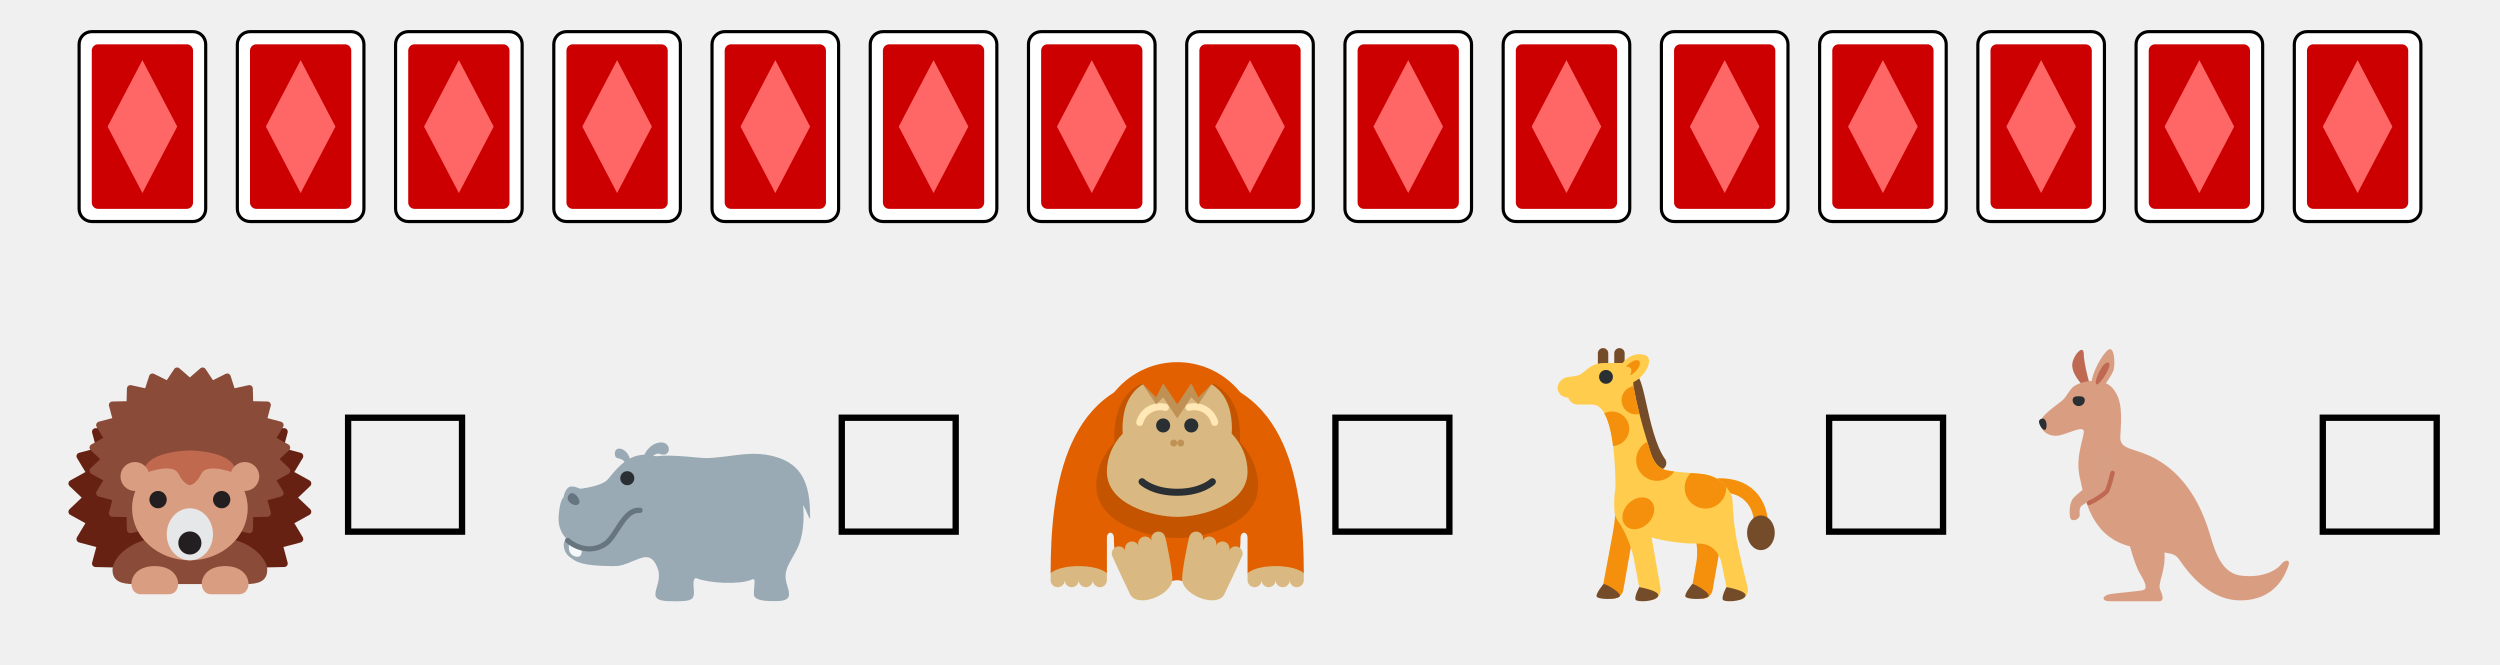
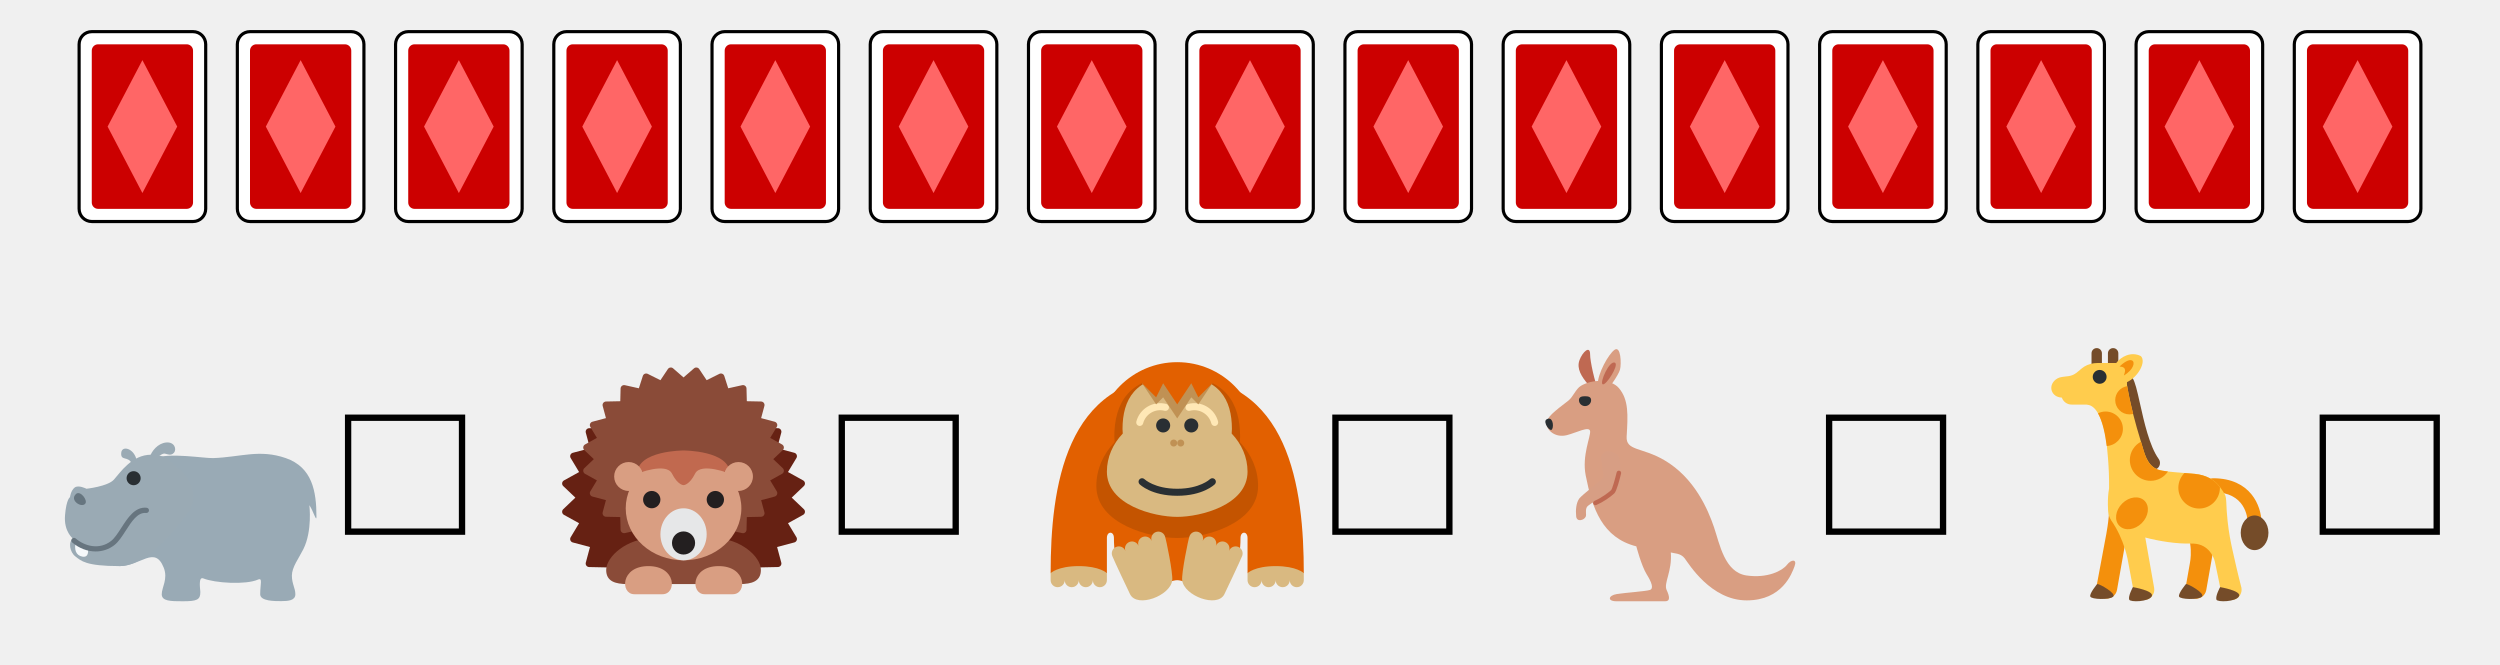
<svg xmlns="http://www.w3.org/2000/svg" width="790.0" height="210.0" viewBox="0 0 790.0 210.0">
  <defs>
</defs>
  <g>
    <g transform="translate(25.0, 10)">
      <rect x="0" y="0" width="40" height="60" rx="4" ry="4" fill="white" stroke="black" stroke-width="1" />
      <rect x="4" y="4" width="32" height="52" rx="2" ry="2" fill="#cc0000" stroke="none" />
      <path d="M20.0,9 L31,30.0 L20.0,51 L9,30.0 Z" fill="#ff6666" />
    </g>
    <g transform="translate(75.0, 10)">
      <rect x="0" y="0" width="40" height="60" rx="4" ry="4" fill="white" stroke="black" stroke-width="1" />
      <rect x="4" y="4" width="32" height="52" rx="2" ry="2" fill="#cc0000" stroke="none" />
      <path d="M20.0,9 L31,30.0 L20.0,51 L9,30.0 Z" fill="#ff6666" />
    </g>
    <g transform="translate(125.0, 10)">
      <rect x="0" y="0" width="40" height="60" rx="4" ry="4" fill="white" stroke="black" stroke-width="1" />
      <rect x="4" y="4" width="32" height="52" rx="2" ry="2" fill="#cc0000" stroke="none" />
      <path d="M20.0,9 L31,30.0 L20.0,51 L9,30.0 Z" fill="#ff6666" />
    </g>
    <g transform="translate(175.0, 10)">
      <rect x="0" y="0" width="40" height="60" rx="4" ry="4" fill="white" stroke="black" stroke-width="1" />
      <rect x="4" y="4" width="32" height="52" rx="2" ry="2" fill="#cc0000" stroke="none" />
      <path d="M20.0,9 L31,30.0 L20.0,51 L9,30.0 Z" fill="#ff6666" />
    </g>
    <g transform="translate(225.0, 10)">
      <rect x="0" y="0" width="40" height="60" rx="4" ry="4" fill="white" stroke="black" stroke-width="1" />
      <rect x="4" y="4" width="32" height="52" rx="2" ry="2" fill="#cc0000" stroke="none" />
      <path d="M20.0,9 L31,30.0 L20.0,51 L9,30.0 Z" fill="#ff6666" />
    </g>
    <g transform="translate(275.0, 10)">
      <rect x="0" y="0" width="40" height="60" rx="4" ry="4" fill="white" stroke="black" stroke-width="1" />
      <rect x="4" y="4" width="32" height="52" rx="2" ry="2" fill="#cc0000" stroke="none" />
      <path d="M20.0,9 L31,30.0 L20.0,51 L9,30.0 Z" fill="#ff6666" />
    </g>
    <g transform="translate(325.0, 10)">
      <rect x="0" y="0" width="40" height="60" rx="4" ry="4" fill="white" stroke="black" stroke-width="1" />
      <rect x="4" y="4" width="32" height="52" rx="2" ry="2" fill="#cc0000" stroke="none" />
      <path d="M20.0,9 L31,30.0 L20.0,51 L9,30.0 Z" fill="#ff6666" />
    </g>
    <g transform="translate(375.0, 10)">
      <rect x="0" y="0" width="40" height="60" rx="4" ry="4" fill="white" stroke="black" stroke-width="1" />
      <rect x="4" y="4" width="32" height="52" rx="2" ry="2" fill="#cc0000" stroke="none" />
      <path d="M20.0,9 L31,30.0 L20.0,51 L9,30.0 Z" fill="#ff6666" />
    </g>
    <g transform="translate(425.0, 10)">
      <rect x="0" y="0" width="40" height="60" rx="4" ry="4" fill="white" stroke="black" stroke-width="1" />
      <rect x="4" y="4" width="32" height="52" rx="2" ry="2" fill="#cc0000" stroke="none" />
      <path d="M20.0,9 L31,30.0 L20.0,51 L9,30.0 Z" fill="#ff6666" />
    </g>
    <g transform="translate(475.0, 10)">
      <rect x="0" y="0" width="40" height="60" rx="4" ry="4" fill="white" stroke="black" stroke-width="1" />
      <rect x="4" y="4" width="32" height="52" rx="2" ry="2" fill="#cc0000" stroke="none" />
      <path d="M20.0,9 L31,30.0 L20.0,51 L9,30.0 Z" fill="#ff6666" />
    </g>
    <g transform="translate(525.0, 10)">
      <rect x="0" y="0" width="40" height="60" rx="4" ry="4" fill="white" stroke="black" stroke-width="1" />
      <rect x="4" y="4" width="32" height="52" rx="2" ry="2" fill="#cc0000" stroke="none" />
      <path d="M20.0,9 L31,30.0 L20.0,51 L9,30.0 Z" fill="#ff6666" />
    </g>
    <g transform="translate(575.0, 10)">
      <rect x="0" y="0" width="40" height="60" rx="4" ry="4" fill="white" stroke="black" stroke-width="1" />
      <rect x="4" y="4" width="32" height="52" rx="2" ry="2" fill="#cc0000" stroke="none" />
      <path d="M20.0,9 L31,30.0 L20.0,51 L9,30.0 Z" fill="#ff6666" />
    </g>
    <g transform="translate(625.0, 10)">
      <rect x="0" y="0" width="40" height="60" rx="4" ry="4" fill="white" stroke="black" stroke-width="1" />
      <rect x="4" y="4" width="32" height="52" rx="2" ry="2" fill="#cc0000" stroke="none" />
      <path d="M20.0,9 L31,30.0 L20.0,51 L9,30.0 Z" fill="#ff6666" />
    </g>
    <g transform="translate(675.0, 10)">
      <rect x="0" y="0" width="40" height="60" rx="4" ry="4" fill="white" stroke="black" stroke-width="1" />
      <rect x="4" y="4" width="32" height="52" rx="2" ry="2" fill="#cc0000" stroke="none" />
      <path d="M20.0,9 L31,30.0 L20.0,51 L9,30.0 Z" fill="#ff6666" />
    </g>
    <g transform="translate(725.0, 10)">
      <rect x="0" y="0" width="40" height="60" rx="4" ry="4" fill="white" stroke="black" stroke-width="1" />
      <rect x="4" y="4" width="32" height="52" rx="2" ry="2" fill="#cc0000" stroke="none" />
      <path d="M20.0,9 L31,30.0 L20.0,51 L9,30.0 Z" fill="#ff6666" />
    </g>
    <g transform="translate(10.0, 100)">
      <g>
        <svg x="10.0" y="10.0" width="80" height="80" viewBox="0 0 36 36">
+           <path fill="#99AAB5" d="M13 15.689c1.945-.886 7.032-.006 8.304-.048 3.861-.127 6.58-1.305 10.332 0C35.388 16.946 36 20.327 36 24c0 .816-.465-.9-1.008-1.662 0 0 .451 3.643-.854 6.253-.664 1.328-1.631 2.557-1.631 3.753-.001 1.197.493 1.78.493 2.656 0 .892-1 .98-2 .98-.926 0-3 .02-3-.98 0-1.423.385-2.394-.312-2.083-1.729.771-6.146.5-7.771-.167-.766-.314-.43 1.598-.428 1.932C19.499 35.795 19 36 17 36c-1.741 0-3-.012-3-1s.919-2.179.281-3.781C13 28 11 31 7.999 31 5.031 31 13 15.689 13 15.689z" />
+           <path fill="#9AAAB4" d="M3.29 20s3.045-.326 3.915-1.305c.87-.979 2.556-3.535 5.275-3.535s3.045 1.577 4.024 2.066c.978.49 2.91 3.653 1.496 5.774s-6 8-10 8c-4.84 0-5.485-.764-6.281-1.375-.792-.607-1.051-2.042-.344-2.531 0 0-1.312-1-1.131-3.287.185-2.331.707-2.61.707-2.61s.109-.924.653-1.359C2.148 19.402 3.29 20 3.29 20z" />
+           <path fill="#F5F8FA" d="M2.691 29.65c.629.132.992-.253.777-1.4-.657.047-1.663-.816-1.663-.816-.327 1.268.012 2.032.886 2.216z" />
+           <path fill="#67757F" d="M4.601 28.918c-1.148 0-2.333-.432-3.327-1.279-.157-.135-.176-.371-.042-.528.135-.157.372-.177.529-.042 1.306 1.115 3.371 1.657 5.039.354.497-.388.958-1.104 1.446-1.861.912-1.416 1.945-3.033 3.602-2.862.207.02.357.203.337.409-.02.205-.205.353-.409.337-1.212-.127-2.066 1.226-2.9 2.522-.523.812-1.017 1.58-1.614 2.047-.774.604-1.705.903-2.661.903z" />
+           <path fill="#66757F" d="M1.813 20.74c.611-.543 1.694.891 1.318 1.374-.535.687-2.308-.494-1.318-1.374z" />
+           <circle fill="#292F33" cx="10" cy="18.5" r="1" />
+           <path fill="#9AAAB4" d="M8.238 14.889c.095-1.09 1.794-.653 2.175.979s-.42 1.168-.653.598c-.489-1.197-1.631-.327-1.522-1.577zm4.062.598c.258-.84 1.142-1.958 2.338-2.066 1.196-.109 1.523.979 1.088 1.468-.435.489-.979.163-1.305.109s-1.088.489-1.414.979c-.326.489-.924.217-.707-.49z" />
+         </svg>
+         <rect x="100.0" y="32.0" width="36.0" height="36.0" fill="none" stroke="black" stroke-width="2" />
+       </g>
+     </g>
+     <g transform="translate(166.0, 100)">
+       <g>
+         <svg x="10.0" y="10.0" width="80" height="80" viewBox="0 0 36 36">
          <path fill="#6D6E71" d="M28.688 20.312C28.688 26.217 23.904 31 18 31c-5.903 0-10.688-4.783-10.688-10.688 0-5.903 4.786-10.689 10.688-10.689 5.904.001 10.688 4.786 10.688 10.689z" />
          <path fill="#662113" d="M26 33.5H10c-1.665 0-2.479-1.339-2.763-2.31l-2.664-.056c-.153-.003-.297-.077-.389-.2-.092-.122-.123-.281-.083-.43l.594-2.216-2.446-.651c-.152-.041-.276-.15-.335-.296s-.046-.311.035-.445l1.199-1.993-2.156-1.192c-.139-.077-.233-.216-.254-.374-.02-.157.036-.315.151-.426l1.729-1.647-1.729-1.646c-.115-.11-.171-.268-.151-.426.021-.158.115-.297.254-.374l2.156-1.194-1.2-1.994c-.081-.135-.094-.3-.035-.445.059-.146.183-.255.335-.296l2.446-.65-.594-2.218c-.04-.148-.009-.307.083-.43s.236-.196.39-.2l2.575-.053.058-2.302c.004-.149.074-.289.192-.381.118-.092.271-.127.416-.094l2.521.561.717-2.234c.045-.139.148-.251.282-.308.136-.056.288-.051.417.014l2.284 1.139 1.341-2.009c.08-.119.208-.199.35-.218.145-.019.287.024.394.119L18 7.258l1.88-1.636c.109-.094.251-.137.395-.118.143.019.269.099.35.218l1.34 2.009 2.286-1.139c.13-.065.283-.069.417-.014.135.057.237.169.282.308l.716 2.234 2.521-.561c.146-.032.298.002.416.094s.188.232.192.381l.058 2.302 2.574.053c.153.003.297.077.389.2.093.123.123.282.083.43l-.595 2.217 2.449.65c.152.04.276.15.336.296.059.146.046.311-.035.445l-1.201 1.994 2.155 1.194c.14.077.233.216.254.374s-.036.316-.151.426l-1.729 1.646 1.729 1.647c.115.11.172.269.151.426-.021.158-.114.297-.254.374L32.854 24.9l1.2 1.993c.081.135.094.3.035.445-.06.146-.184.255-.335.296l-2.45.651.595 2.216c.04.148.01.307-.082.43-.093.123-.236.197-.39.2l-2.663.056c-.285.974-1.099 2.313-2.764 2.313z" />
          <path fill="#8A4B38" d="M16.188 28.824c-.022 0-.044-.001-.066-.004-.143-.019-.27-.099-.35-.219l-1.058-1.585-1.805.899c-.131.064-.283.07-.418.014-.134-.057-.237-.169-.282-.309l-.564-1.757-1.99.442c-.148.031-.299-.003-.417-.095s-.188-.231-.192-.381l-.045-1.804-2.029-.043c-.153-.003-.297-.077-.389-.2-.092-.122-.123-.281-.083-.43l.464-1.732-1.92-.51c-.152-.041-.276-.15-.335-.296s-.046-.311.035-.445l.937-1.557-1.688-.934c-.14-.077-.234-.216-.254-.374-.02-.158.036-.316.151-.426l1.352-1.289-1.352-1.287c-.115-.11-.171-.268-.151-.426.021-.158.115-.297.254-.374l1.689-.935-.937-1.558c-.081-.135-.094-.3-.035-.445.059-.146.183-.255.335-.296l1.922-.511-.466-1.732c-.04-.148-.009-.307.083-.43s.236-.196.39-.2l2.029-.042.045-1.805c.004-.149.074-.289.192-.381.117-.092.27-.127.416-.094l1.99.442.564-1.756c.045-.139.148-.251.282-.308.136-.055.287-.051.418.014l1.805.899 1.058-1.584c.08-.119.207-.199.35-.218.144-.021.287.024.395.119L18 4.172l1.484-1.291c.109-.095.253-.138.395-.119.143.019.269.099.35.218l1.057 1.583 1.807-.9c.13-.064.283-.069.417-.013.135.057.237.169.282.308l.562 1.756 1.991-.442c.146-.033.3.002.416.094.118.092.188.232.192.382l.045 1.804 2.028.042c.153.003.297.077.389.2.093.123.123.282.083.43l-.465 1.734 1.924.511c.152.041.276.15.336.296.059.146.046.311-.035.445l-.938 1.558 1.689.935c.14.077.233.216.254.374.021.158-.036.316-.151.426l-1.353 1.287 1.353 1.289c.115.11.172.268.151.426-.021.158-.115.296-.254.374l-1.688.934.938 1.557c.081.135.094.3.035.445-.06.145-.184.255-.335.296l-1.925.512.465 1.732c.04.148.01.307-.082.43-.093.123-.236.197-.39.2l-2.028.043-.045 1.804c-.004.149-.074.289-.192.381-.117.092-.271.126-.416.095l-1.991-.442-.562 1.757c-.045.139-.147.252-.282.309-.134.058-.284.053-.417-.014l-1.806-.899-1.058 1.585c-.08.12-.207.199-.35.219-.142.018-.286-.024-.395-.119L18 27.407l-1.483 1.294c-.092.08-.209.123-.329.123z" />
          <path fill="#8A4B38" d="M13.5 27.052h9c3.521 0 6.5 2.575 6.5 4.5 0 1.65-1.35 2-3 2H10c-1.65 0-3-.35-3-2 0-1.925 2.99-4.5 6.5-4.5z" />
          <path fill="#D99E82" d="M26.222 22.779c0 4.088-3.68 7.398-8.222 7.398s-8.222-3.31-8.222-7.398c0-4.087 3.68-7.4 8.222-7.4s8.222 3.313 8.222 7.4z" />
          <path fill="#E6E7E8" d="M21.289 26.479c0 2.043-1.473 3.699-3.289 3.699s-3.289-1.656-3.289-3.699S16.183 22.78 18 22.78s3.289 1.655 3.289 3.699z" />
          <path fill="#231F20" d="M19.645 27.711c0 .908-.736 1.645-1.645 1.645s-1.645-.736-1.645-1.645c0-.908.736-1.642 1.645-1.642s1.645.734 1.645 1.642zm-4.934-6.166c0 .682-.552 1.234-1.233 1.234s-1.233-.553-1.233-1.234c0-.68.552-1.232 1.233-1.232.681-.001 1.233.552 1.233 1.232zm9.044 0c0 .682-.552 1.234-1.232 1.234-.682 0-1.233-.553-1.233-1.234 0-.68.552-1.232 1.233-1.232.68-.001 1.232.552 1.232 1.232z" />
          <path fill="#C1694F" d="M11.422 17.846s4.111-1.644 4.933 0C17.178 19.49 18 19.49 18 19.49v-4.934c0 .001-6.578.001-6.578 3.29zm13.155 0s-4.11-1.644-4.933 0C18.822 19.49 18 19.49 18 19.49v-4.934c0 .001 6.577.001 6.577 3.29z" />
          <path fill="#D99E82" d="M12.245 18.256c0 1.136-.92 2.056-2.055 2.056-1.136 0-2.056-.92-2.056-2.056 0-1.135.92-2.055 2.056-2.055 1.135 0 2.055.92 2.055 2.055zm15.621 0c0 1.136-.92 2.056-2.056 2.056-1.135 0-2.056-.92-2.056-2.056 0-1.135.921-2.055 2.056-2.055 1.136 0 2.056.92 2.056 2.055zM11 35c-2 0-2-4 2-4s4.062 4 2 4h-4zm10 0c-2 0-2-4 2-4s4.062 4 2 4h-4z" />
-         </svg>
-         <rect x="100.0" y="32.0" width="36.0" height="36.0" fill="none" stroke="black" stroke-width="2" />
-       </g>
-     </g>
-     <g transform="translate(166.0, 100)">
-       <g>
-         <svg x="10.0" y="10.0" width="80" height="80" viewBox="0 0 36 36">
-           <path fill="#99AAB5" d="M13 15.689c1.945-.886 7.032-.006 8.304-.048 3.861-.127 6.58-1.305 10.332 0C35.388 16.946 36 20.327 36 24c0 .816-.465-.9-1.008-1.662 0 0 .451 3.643-.854 6.253-.664 1.328-1.631 2.557-1.631 3.753-.001 1.197.493 1.78.493 2.656 0 .892-1 .98-2 .98-.926 0-3 .02-3-.98 0-1.423.385-2.394-.312-2.083-1.729.771-6.146.5-7.771-.167-.766-.314-.43 1.598-.428 1.932C19.499 35.795 19 36 17 36c-1.741 0-3-.012-3-1s.919-2.179.281-3.781C13 28 11 31 7.999 31 5.031 31 13 15.689 13 15.689z" />
-           <path fill="#9AAAB4" d="M3.29 20s3.045-.326 3.915-1.305c.87-.979 2.556-3.535 5.275-3.535s3.045 1.577 4.024 2.066c.978.49 2.91 3.653 1.496 5.774s-6 8-10 8c-4.84 0-5.485-.764-6.281-1.375-.792-.607-1.051-2.042-.344-2.531 0 0-1.312-1-1.131-3.287.185-2.331.707-2.61.707-2.61s.109-.924.653-1.359C2.148 19.402 3.29 20 3.29 20z" />
-           <path fill="#F5F8FA" d="M2.691 29.65c.629.132.992-.253.777-1.4-.657.047-1.663-.816-1.663-.816-.327 1.268.012 2.032.886 2.216z" />
-           <path fill="#67757F" d="M4.601 28.918c-1.148 0-2.333-.432-3.327-1.279-.157-.135-.176-.371-.042-.528.135-.157.372-.177.529-.042 1.306 1.115 3.371 1.657 5.039.354.497-.388.958-1.104 1.446-1.861.912-1.416 1.945-3.033 3.602-2.862.207.02.357.203.337.409-.02.205-.205.353-.409.337-1.212-.127-2.066 1.226-2.9 2.522-.523.812-1.017 1.58-1.614 2.047-.774.604-1.705.903-2.661.903z" />
-           <path fill="#66757F" d="M1.813 20.74c.611-.543 1.694.891 1.318 1.374-.535.687-2.308-.494-1.318-1.374z" />
-           <circle fill="#292F33" cx="10" cy="18.5" r="1" />
-           <path fill="#9AAAB4" d="M8.238 14.889c.095-1.09 1.794-.653 2.175.979s-.42 1.168-.653.598c-.489-1.197-1.631-.327-1.522-1.577zm4.062.598c.258-.84 1.142-1.958 2.338-2.066 1.196-.109 1.523.979 1.088 1.468-.435.489-.979.163-1.305.109s-1.088.489-1.414.979c-.326.489-.924.217-.707-.49z" />
        </svg>
        <rect x="100.0" y="32.0" width="36.0" height="36.0" fill="none" stroke="black" stroke-width="2" />
      </g>
    </g>
    <g transform="translate(322.0, 100)">
      <g>
        <svg x="10.0" y="10.0" width="80" height="80" viewBox="0 0 36 36">
          <path fill="#E26000" d="M36 32c0-12-2-28-18-28S0 20 0 32h8v-5c0-1 1-1 1 0 0 7 4 6 4 6l2 2 1-1c0-.552 1.448-1 2-1s2 .448 2 1l1 1 2-2s4 1 4-6c0-1 1-1 1 0v5h8z" />
          <circle fill="#E26000" cx="18" cy="13.5" r="11.5" />
          <path fill="#D9B981" d="M32 31c-3 0-4 1-4 1v1c0 .552.448 1 1 1s1-.448 1-1c0 .552.448 1 1 1s1-.448 1-1c0 .552.448 1 1 1s1-.448 1-1c0 .552.448 1 1 1s1-.448 1-1v-1s-1-1-4-1zM4 31c-3 0-4 1-4 1v1c0 .552.448 1 1 1s1-.448 1-1c0 .552.448 1 1 1s1-.448 1-1c0 .552.448 1 1 1s1-.448 1-1c0 .552.448 1 1 1s1-.448 1-1v-1s-1-1-4-1z" />
          <path fill="#C45400" d="M6.5 19.607C6.5 25.051 14.167 27 18 27s11.5-1.949 11.5-7.393c0-2.366-.974-4.536-2.595-6.235.023-.244.04-.491.04-.747C26.944 7.862 24.9 4 18 4s-8.944 3.862-8.944 8.625c0 .256.017.503.04.747C7.474 15.071 6.5 17.241 6.5 19.607z" />
          <path fill="#D9B981" d="M8 17.571C8 22.305 14.667 24 18 24s10-1.695 10-6.429c0-2.057-.847-3.944-2.257-5.422.02-.212.035-.427.035-.65C25.778 7.358 24 4 18 4s-7.778 3.358-7.778 7.5c0 .223.015.438.035.65C8.847 13.627 8 15.514 8 17.571z" />
          <circle fill="#292F33" cx="16" cy="11" r="1" />
          <circle fill="#292F33" cx="20" cy="11" r="1" />
          <path fill="#FFE8B6" d="M12.67 11.073c-.042 0-.084-.005-.127-.016-.267-.07-.427-.343-.357-.61.488-1.867 2.405-2.988 4.271-2.503.267.07.427.343.357.61-.07.267-.343.424-.61.357-1.332-.347-2.702.455-3.05 1.788-.059.225-.262.374-.484.374zm10.66 0c-.223 0-.425-.149-.483-.374-.169-.646-.579-1.188-1.155-1.525-.576-.339-1.249-.432-1.896-.262-.269.069-.54-.091-.609-.357-.07-.268.09-.541.357-.61.901-.236 1.846-.106 2.653.367.807.473 1.381 1.231 1.616 2.136.07.267-.09.54-.357.61-.042.009-.085.015-.126.015z" />
          <path fill="#C09154" d="M13 5l2 3 1-1 2 3 2-3 1 1 2-3s-2-1-5-1-5 1-5 1z" />
          <path fill="#E26000" d="M13 5l2 2 1-2 2 3 2-3 1 2 2-2s-2-2-5-2-5 2-5 2z" />
          <circle fill="#C09154" cx="17.5" cy="13.5" r=".5" />
          <circle fill="#C09154" cx="18.5" cy="13.5" r=".5" />
          <path fill="#292F33" d="M18 21c-3.665 0-5.286-1.579-5.354-1.646-.195-.195-.195-.512 0-.707.195-.194.51-.195.705-.002C13.365 18.658 14.783 20 18 20c3.218 0 4.635-1.342 4.648-1.356.197-.191.514-.189.706.006.193.195.193.509-.001.703C23.286 19.421 21.665 21 18 21z" />
          <path fill="#D9B981" d="M17.295 33c-.235 2.224-5 4-6 2-.247-.494-2.341-4.936-2.535-5.453-.194-.517.068-1.094.586-1.287s1.094.068 1.287.586c-.194-.517.068-1.094.586-1.287.517-.194 1.094.068 1.287.586-.194-.517.068-1.094.586-1.287.517-.194 1.094.068 1.287.586-.194-.517.068-1.094.586-1.287s1.094.068 1.287.586c.193.514 1.148 5.263 1.043 6.257zm1.41 0c.235 2.224 5 4 6 2 .247-.494 2.341-4.936 2.535-5.453.194-.517-.068-1.094-.586-1.287s-1.094.068-1.287.586c.194-.517-.068-1.094-.586-1.287-.517-.194-1.094.068-1.287.586.194-.517-.068-1.094-.586-1.287-.517-.194-1.094.068-1.287.586.194-.517-.068-1.094-.586-1.287s-1.094.068-1.287.586c-.193.514-1.148 5.263-1.043 6.257z" />
        </svg>
        <rect x="100.0" y="32.0" width="36.0" height="36.0" fill="none" stroke="black" stroke-width="2" />
      </g>
    </g>
    <g transform="translate(478.0, 100)">
      <g>
        <svg x="10.0" y="10.0" width="80" height="80" viewBox="0 0 36 36">
+           <path fill="#BF6952" d="M6.513.886c0 .984.649 3.926 1.153 5.047s-.505.35-1.442-.771-1.657-2.244-1.225-3.435S6.513-.446 6.513.886z" />
+           <path fill="#D99E82" d="M.314 10.699c-.004.961 1.22 2.097 2.883 1.682 1.333-.332 3.234-1.359 3.316-.561.082.798-1.179 3.471-.629 6.276.93 4.74 2.379 8.873 7.201 10.095 0 0 .723 2.775 1.479 3.986.694 1.111 1.029 2.022.45 2.215-.579.193-3.472.386-4.694.579C9.099 35.164 8.906 36 10.256 36H17.2c.707 0 .643-.643.193-1.607s.805-2.643.598-5.332c.414.14 1.395.067 1.974.838.579.772 3.729 5.976 8.809 5.976s6.43-3.826 6.815-4.855c.386-1.029-.45-1.029-1.093-.193s-2.761 1.931-5.722 1.508c-3.151-.45-3.822-4.465-4.658-6.909-.836-2.443-2.74-6.968-7.044-9.487-3.177-1.859-5.483-1.31-5.363-3.356.178-3.033.325-5.21-1.099-6.892-1.15-1.357-3.851-1.264-5.418-.319-.697.42-1.117 1.595-1.778 2.103C1.428 8.998.317 9.848.314 10.699z" />
+           <path fill="#D79E84" d="M6.042 22.625c-.259.531-.006 1.019-.158 1.355-.225.497-1.254.804-1.35-.032-.097-.836-.021-1.948.45-2.572.322-.427 3.279-2.797 3.408-2.893.129-.096-.354-2.893-.354-2.893s.096-1.125 1.447-.868c1.35.257 1.318 1.415 1.318 2.636s.225 2.443-.386 2.733-4.117 2.003-4.375 2.534z" />
+           <path fill="#292F33" d="M6.657 7.405c0 .465-.387.841-.865.841s-.865-.377-.865-.841.387-.561.865-.561.865.096.865.561z" />
+           <path fill="#D99E82" d="M9.973.255c.912-.665 1.009 1.963.793 2.804S8.891 6.073 8.891 6.073s-1.297.631-1.297-.911S9.108.886 9.973.255z" />
+           <path fill="#BF6952" d="M10.062 2.09c.58.346-1.307 3.303-1.766 3.055-.459-.247.988-3.519 1.766-3.055z" />
+           <path fill="#292F33" d="M.314 10.139c.869-.528 1.081.911.793 1.402-.289.49-1.37-1.052-.793-1.402z" />
+           <path fill="#BF6952" d="M7.274 22.34c-.125 0-.244-.073-.297-.195-.071-.164.004-.354.168-.426 1.066-.464 1.99-1.182 2.367-1.533.15-.182.523-1.447.777-2.511.042-.174.219-.278.39-.24.174.042.281.216.24.39-.223.931-.645 2.536-.966 2.835-.546.508-1.546 1.216-2.55 1.652-.042.019-.086.028-.129.028z" />
+         </svg>
+         <rect x="100.0" y="32.0" width="36.0" height="36.0" fill="none" stroke="black" stroke-width="2" />
+       </g>
+     </g>
+     <g transform="translate(634.0, 100)">
+       <g>
+         <svg x="10.0" y="10.0" width="80" height="80" viewBox="0 0 36 36">
          <path d="M22.217 35.615h-.002c-.804-.142-1.34-.908-1.198-1.712l.59-3.344s.68-3.165-1.076-5.449c1.259-1.171 5.024.085 5.024.085l-1.626 9.221c-.142.804-.908 1.34-1.712 1.199zm-12.692-.021h-.002c-.804-.142-1.34-.908-1.198-1.712l1.312-7.025s.503-2.419.503-4.439c1.142-.439 2.723 2.757 2.723 2.757l-1.626 9.221c-.143.803-.909 1.339-1.712 1.198zm21.277-9.823c-.537 0-.977-.431-.985-.969-.012-.723-.304-4.326-4.925-4.326-.545 0-.985-.441-.985-.985s.441-.985.985-.985c5.363 0 6.858 3.938 6.896 6.264.009.545-.425.993-.969 1.002l-.017-.001z" fill="#F4900C" />
          <g fill="#754C29">
            <path d="M15.226 17.252l-3.46-11.98 1.687-1.02c.369.61.628 1.722 1.054 3.633.569 2.558 1.349 6.06 2.657 7.876.318.442.218 1.058-.224 1.376-.175.126-1.714.115-1.714.115zM7.615 2.71V.739c0-.408.331-.739.739-.739s.739.331.739.739V2.71H7.615zm2.332 0V.739c0-.408.331-.739.739-.739s.739.331.739.739V2.71H9.947z" />
            <ellipse cx="30.802" cy="26.263" rx="1.971" ry="2.464" />
          </g>
          <path fill="#FFCC4D" d="M28.935 34.094s-.647-2.515-.998-4.154c-.332-1.549-1.025-3.981-1.171-8.225-.01-.145-.039-.512-.138-.779-.122-.33-.567-.933-.766-1.203-.777-1.052-2.012-1.691-3.526-1.847-1.283-.132-2.573-.185-3.854-.339-.59-.071-1.1-.156-1.422-.272-1.636-.589-1.962-2.502-2.414-3.965-.8-2.59-1.508-5.225-1.961-7.9l-.036.009.036-.009-.027-.165V4.84c1.567-.714 2.79-2.888 1.971-3.706-1.416-.708-2.827.11-3.513.992-.02-.001-.039-.006-.059-.006H8.459c-.655 0-1.304.16-1.872.51-.584.359-.986.907-1.633 1.19-.786.344-1.721.093-2.417.64-1.189.933-.625 2.525.854 2.578.201.577.745.993 1.39.993h2.106c.055.011.108.021.173.029.604.071 1.088.525 1.477 1.215 1.047 1.856 1.244 4.244 1.415 6.324.119 1.448.177 2.906.158 4.36-.293 1.566-.12 3.377-.12 3.377.044.419.186.777.394 1.095l-.01.011c1.99 2.81 2.449 5.97 2.449 5.97l.784 4.193c.142.804.908 1.341 1.713 1.199.804-.142 1.341-.908 1.199-1.712l-1.262-7.159c1.977.534 4.609.932 6.449.852 0 .006-.003.014-.002.02 2.371-.146 3.26 1.73 3.454 2.576.194.846.868 4.228.868 4.228.142.804.909 1.341 1.712 1.199.802-.143 1.339-.91 1.197-1.714z" />
          <path fill="#F4900C" d="M11.975 22.1c-.985.985-1.16 2.408-.391 3.178.77.77 2.193.595 3.178-.391s1.16-2.408.391-3.178c-.77-.77-2.193-.595-3.178.391zm1.088-6.185c0 1.633 1.324 2.956 2.956 2.956 1.029 0 1.933-.526 2.462-1.323-.59-.071-1.1-.156-1.422-.272-1.564-.563-1.872-2.237-2.253-3.441-.057-.179-.108-.349-.162-.523-.935.496-1.581 1.469-1.581 2.603zm-.986-4.434c0-1.361-1.103-2.464-2.464-2.464-.388 0-.75.098-1.077.257.635 1.126 1.015 2.885 1.242 4.653 1.282-.086 2.299-1.142 2.299-2.446zm-1.093-4.079c0 1.118.906 2.023 2.023 2.023.182 0 .355-.032.523-.077-.449-1.787-.709-3.122-.847-3.937-.961.156-1.699.985-1.699 1.991zm8.977 12.456c0 1.633 1.324 2.956 2.956 2.956 1.633 0 2.956-1.324 2.956-2.956 0-.043-.011-.082-.013-.124-.777-1.052-2.012-1.691-3.526-1.847-.457-.047-.972-.088-1.499-.128-.538.536-.874 1.277-.874 2.099zM11.598 2.613c.505-.483 1.317-1.089 1.778-.856.461.233.258 1.273-1.166 2.151.113-.439.551-1.215-.612-1.295z" />
          <circle fill="#292F33" cx="8.772" cy="4.09" r=".985" />
          <path d="M21.047 33.545s-1.142 1.351-.985 1.781 2.741.491 3.249.022-1.951-1.842-2.264-1.803zm-12.623 0s-1.142 1.351-.985 1.781c.156.43 2.741.491 3.249.022s-1.951-1.842-2.264-1.803zm4.547 2.22c.136.391 2.766.329 3.205-.461.439-.79-2.678-1.317-2.678-1.317s-.703 1.273-.527 1.778zm12.404 0c.136.391 2.766.329 3.205-.461.439-.79-2.678-1.317-2.678-1.317s-.703 1.273-.527 1.778z" fill="#754C29" />
        </svg>
        <rect x="100.0" y="32.0" width="36.0" height="36.0" fill="none" stroke="black" stroke-width="2" />
      </g>
    </g>
-     <g transform="translate(634.0, 100)">
-       <g>
-         <svg x="10.0" y="10.0" width="80" height="80" viewBox="0 0 36 36">
-           <path fill="#BF6952" d="M6.513.886c0 .984.649 3.926 1.153 5.047s-.505.35-1.442-.771-1.657-2.244-1.225-3.435S6.513-.446 6.513.886z" />
-           <path fill="#D99E82" d="M.314 10.699c-.004.961 1.22 2.097 2.883 1.682 1.333-.332 3.234-1.359 3.316-.561.082.798-1.179 3.471-.629 6.276.93 4.74 2.379 8.873 7.201 10.095 0 0 .723 2.775 1.479 3.986.694 1.111 1.029 2.022.45 2.215-.579.193-3.472.386-4.694.579C9.099 35.164 8.906 36 10.256 36H17.2c.707 0 .643-.643.193-1.607s.805-2.643.598-5.332c.414.14 1.395.067 1.974.838.579.772 3.729 5.976 8.809 5.976s6.43-3.826 6.815-4.855c.386-1.029-.45-1.029-1.093-.193s-2.761 1.931-5.722 1.508c-3.151-.45-3.822-4.465-4.658-6.909-.836-2.443-2.74-6.968-7.044-9.487-3.177-1.859-5.483-1.31-5.363-3.356.178-3.033.325-5.21-1.099-6.892-1.15-1.357-3.851-1.264-5.418-.319-.697.42-1.117 1.595-1.778 2.103C1.428 8.998.317 9.848.314 10.699z" />
-           <path fill="#D79E84" d="M6.042 22.625c-.259.531-.006 1.019-.158 1.355-.225.497-1.254.804-1.35-.032-.097-.836-.021-1.948.45-2.572.322-.427 3.279-2.797 3.408-2.893.129-.096-.354-2.893-.354-2.893s.096-1.125 1.447-.868c1.35.257 1.318 1.415 1.318 2.636s.225 2.443-.386 2.733-4.117 2.003-4.375 2.534z" />
-           <path fill="#292F33" d="M6.657 7.405c0 .465-.387.841-.865.841s-.865-.377-.865-.841.387-.561.865-.561.865.096.865.561z" />
-           <path fill="#D99E82" d="M9.973.255c.912-.665 1.009 1.963.793 2.804S8.891 6.073 8.891 6.073s-1.297.631-1.297-.911S9.108.886 9.973.255z" />
-           <path fill="#BF6952" d="M10.062 2.09c.58.346-1.307 3.303-1.766 3.055-.459-.247.988-3.519 1.766-3.055z" />
-           <path fill="#292F33" d="M.314 10.139c.869-.528 1.081.911.793 1.402-.289.49-1.37-1.052-.793-1.402z" />
-           <path fill="#BF6952" d="M7.274 22.34c-.125 0-.244-.073-.297-.195-.071-.164.004-.354.168-.426 1.066-.464 1.99-1.182 2.367-1.533.15-.182.523-1.447.777-2.511.042-.174.219-.278.39-.24.174.042.281.216.24.39-.223.931-.645 2.536-.966 2.835-.546.508-1.546 1.216-2.55 1.652-.042.019-.086.028-.129.028z" />
-         </svg>
-         <rect x="100.0" y="32.0" width="36.0" height="36.0" fill="none" stroke="black" stroke-width="2" />
-       </g>
-     </g>
  </g>
</svg>
